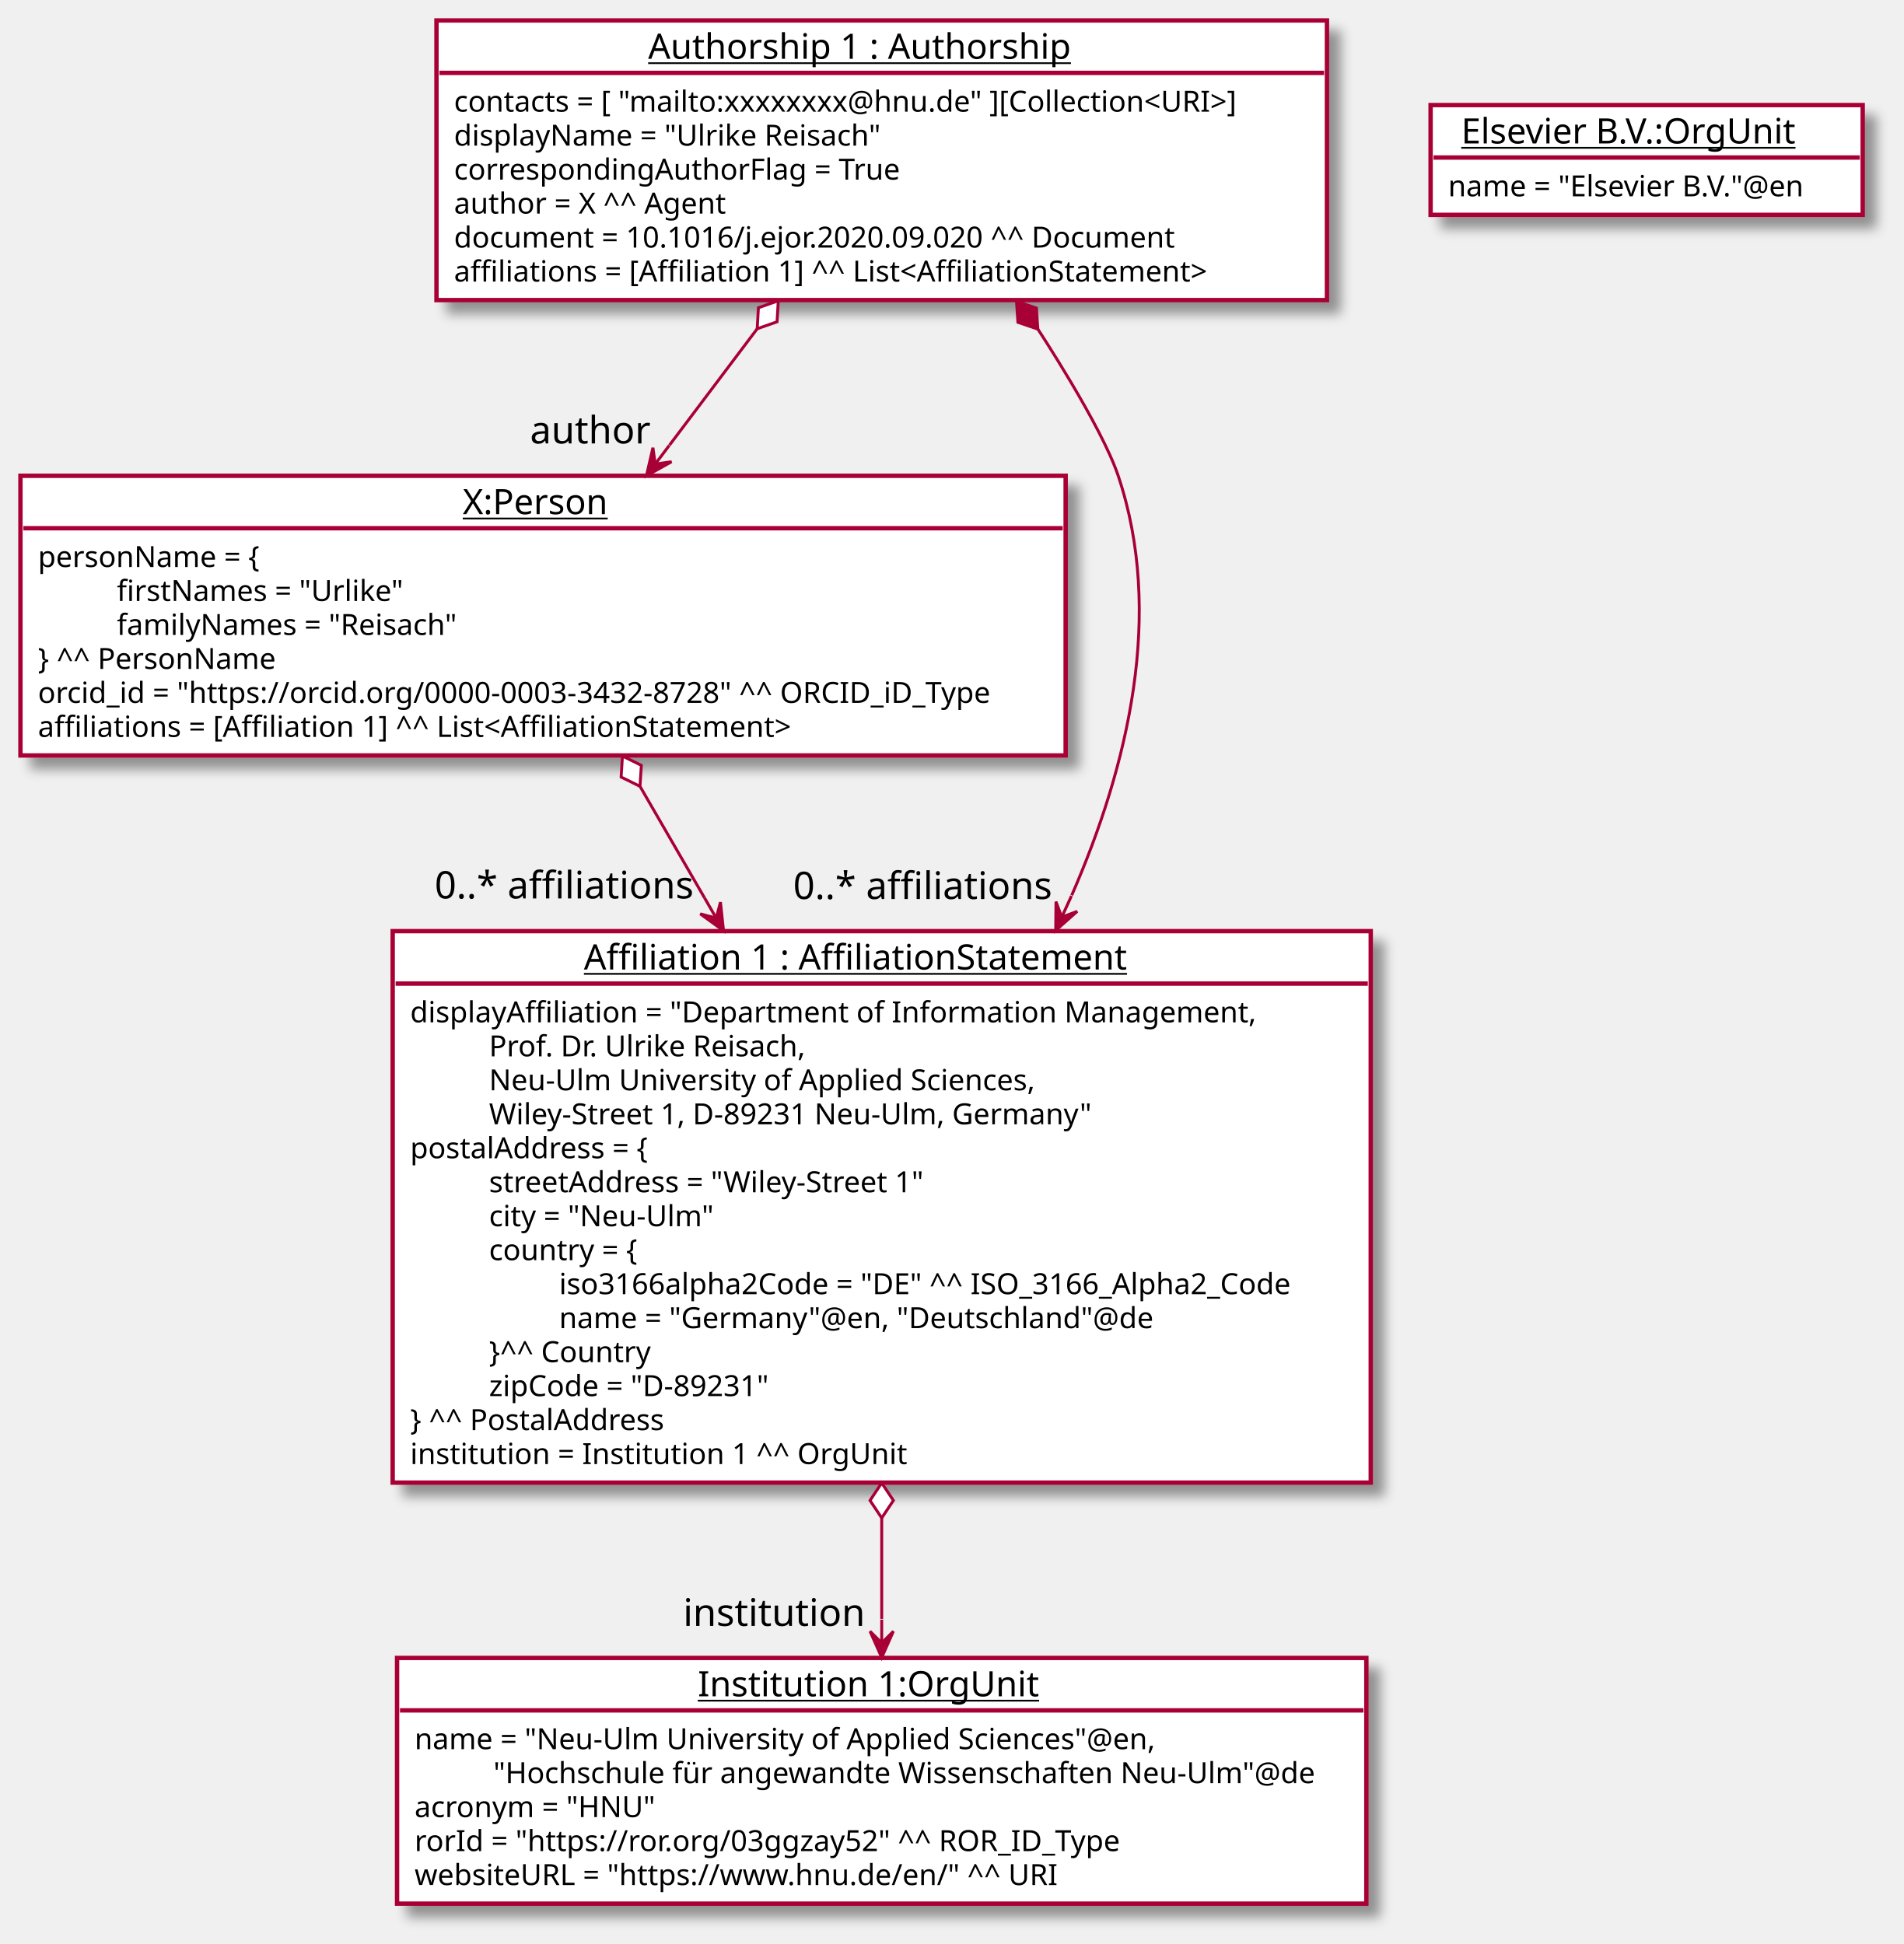
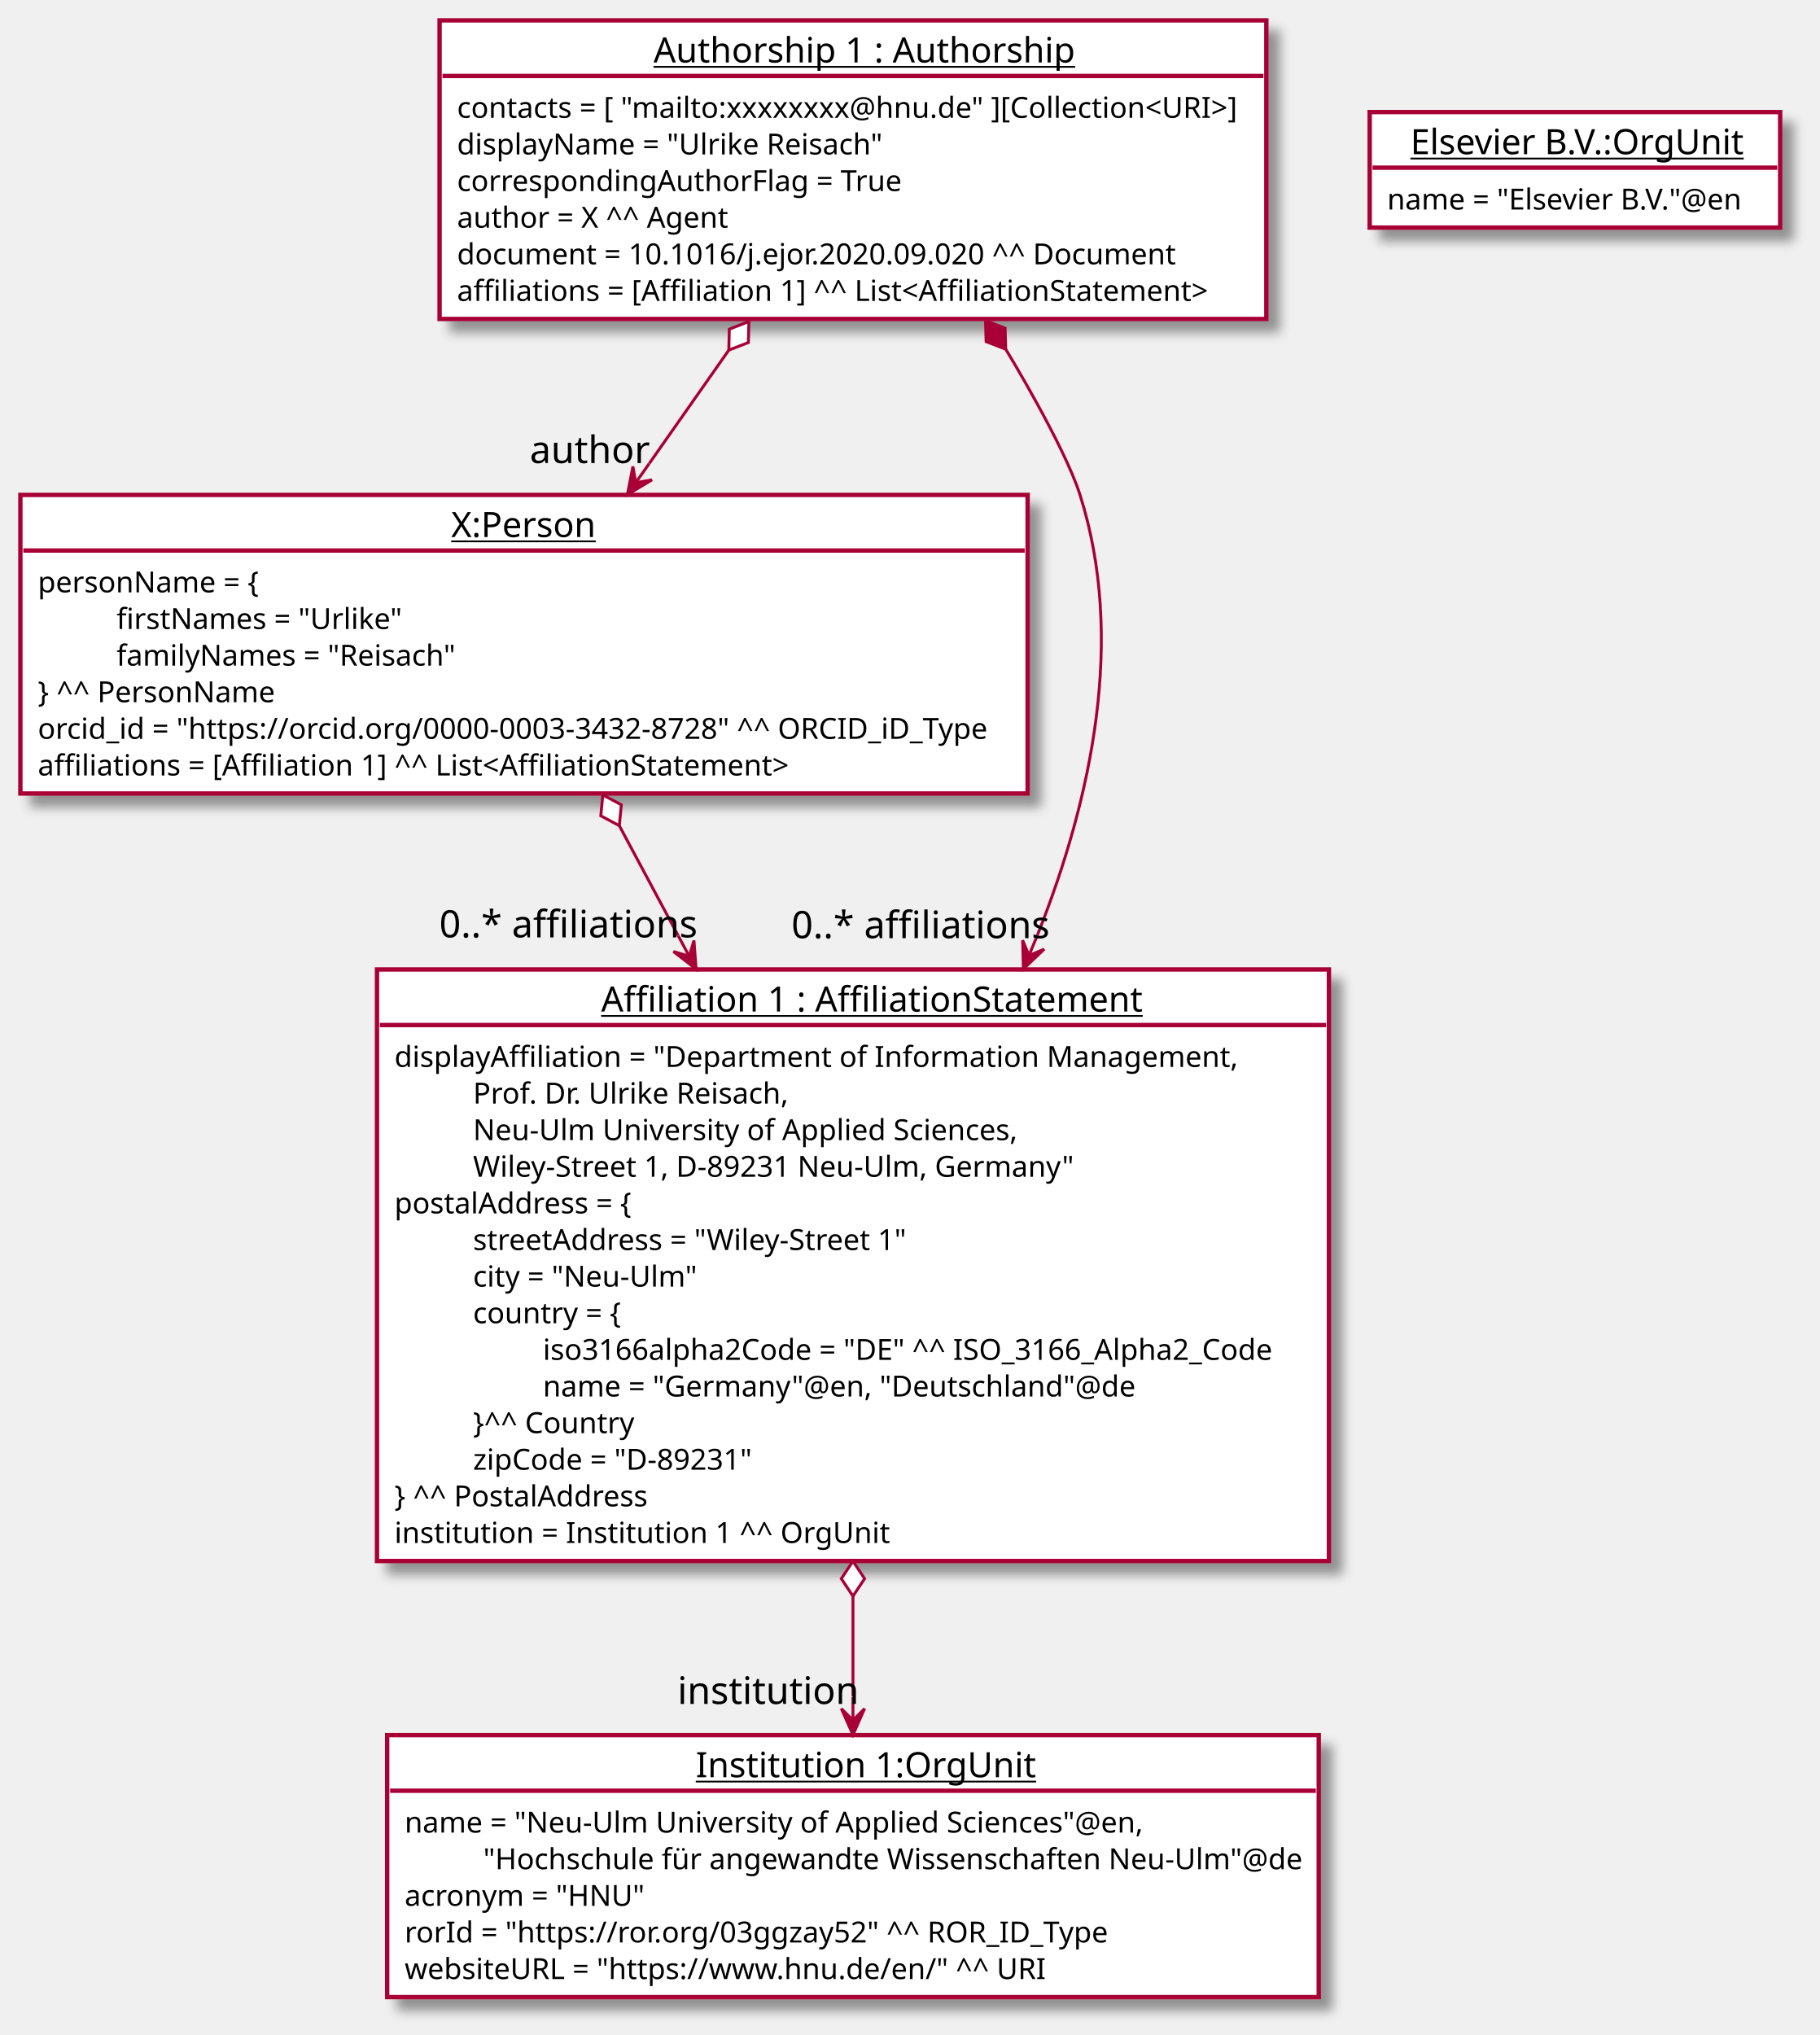
- <svg xmlns="http://www.w3.org/2000/svg" contentScriptType="application/ecmascript" contentStyleType="text/css" height="666px" preserveAspectRatio="none" style="width:652px;height:666px;background:#FFFFFF;" version="1.1" viewBox="0 0 652 666" width="652px" zoomAndPan="magnify">
+ <svg xmlns="http://www.w3.org/2000/svg" contentScriptType="application/ecmascript" contentStyleType="text/css" height="699px" preserveAspectRatio="none" style="width:625px;height:699px;background:#FFFFFF;" version="1.1" viewBox="0 0 625 699" width="625px" zoomAndPan="magnify">
  <defs>
    <filter height="300%" id="f1dawr43dm8v10" width="300%" x="-1" y="-1">
      <feGaussianBlur result="blurOut" stdDeviation="2.0" />
      <feColorMatrix in="blurOut" result="blurOut2" type="matrix" values="0 0 0 0 0 0 0 0 0 0 0 0 0 0 0 0 0 0 .4 0" />
      <feOffset dx="4.0" dy="4.0" in="blurOut2" result="blurOut3" />
      <feBlend in="SourceGraphic" in2="blurOut3" mode="normal" />
    </filter>
  </defs>
  <g>
-     <rect fill="#FFFFFF" filter="url(#f1dawr43dm8v10)" height="95.812" style="stroke:#A80036;stroke-width:1.5;" width="358" x="7" y="163" />
-     <text fill="#000000" font-family="sans-serif" font-size="12" lengthAdjust="spacing" text-decoration="underline" textLength="55" x="158.5" y="176.139">X:Person</text>
-     <line style="stroke:#A80036;stroke-width:1.5;" x1="8" x2="364" y1="180.969" y2="180.969" />
-     <text fill="#000000" font-family="sans-serif" font-size="10" lengthAdjust="spacing" textLength="83" x="13" y="194.251">personName = {</text>
-     <text fill="#000000" font-family="sans-serif" font-size="10" lengthAdjust="spacing" textLength="105" x="40" y="205.892">firstNames = "Urlike"</text>
-     <text fill="#000000" font-family="sans-serif" font-size="10" lengthAdjust="spacing" textLength="126" x="40" y="217.532">familyNames = "Reisach"</text>
-     <text fill="#000000" font-family="sans-serif" font-size="10" lengthAdjust="spacing" textLength="92" x="13" y="229.173">} ^^ PersonName</text>
-     <text fill="#000000" font-family="sans-serif" font-size="10" lengthAdjust="spacing" textLength="346" x="13" y="240.814">orcid_id = "https://orcid.org/0000-0003-3432-8728" ^^ ORCID_iD_Type</text>
-     <text fill="#000000" font-family="sans-serif" font-size="10" lengthAdjust="spacing" textLength="278" x="13" y="252.454">affiliations = [Affiliation 1] ^^ List&lt;AffiliationStatement&gt;</text>
-     <rect fill="#FFFFFF" filter="url(#f1dawr43dm8v10)" height="84.172" style="stroke:#A80036;stroke-width:1.5;" width="332" x="136" y="568" />
-     <text fill="#000000" font-family="sans-serif" font-size="12" lengthAdjust="spacing" text-decoration="underline" textLength="126" x="239" y="581.139">Institution 1:OrgUnit</text>
-     <line style="stroke:#A80036;stroke-width:1.5;" x1="137" x2="467" y1="585.969" y2="585.969" />
-     <text fill="#000000" font-family="sans-serif" font-size="10" lengthAdjust="spacing" textLength="270" x="142" y="599.251">name = "Neu-Ulm University of Applied Sciences"@en,</text>
-     <text fill="#000000" font-family="sans-serif" font-size="10" lengthAdjust="spacing" textLength="293" x="169" y="610.892">"Hochschule für angewandte Wissenschaften Neu-Ulm"@de</text>
-     <text fill="#000000" font-family="sans-serif" font-size="10" lengthAdjust="spacing" textLength="91" x="142" y="622.532">acronym = "HNU"</text>
-     <text fill="#000000" font-family="sans-serif" font-size="10" lengthAdjust="spacing" textLength="258" x="142" y="634.173">rorId = "https://ror.org/03ggzay52" ^^ ROR_ID_Type</text>
-     <text fill="#000000" font-family="sans-serif" font-size="10" lengthAdjust="spacing" textLength="234" x="142" y="645.813">websiteURL = "https://www.hnu.de/en/" ^^ URI</text>
-     <rect fill="#FFFFFF" filter="url(#f1dawr43dm8v10)" height="37.609" style="stroke:#A80036;stroke-width:1.5;" width="148" x="490" y="36" />
-     <text fill="#000000" font-family="sans-serif" font-size="12" lengthAdjust="spacing" text-decoration="underline" textLength="127" x="500.5" y="49.139">Elsevier B.V.:OrgUnit</text>
-     <line style="stroke:#A80036;stroke-width:1.5;" x1="491" x2="637" y1="53.969" y2="53.969" />
-     <text fill="#000000" font-family="sans-serif" font-size="10" lengthAdjust="spacing" textLength="136" x="496" y="67.251">name = "Elsevier B.V."@en</text>
-     <rect fill="#FFFFFF" filter="url(#f1dawr43dm8v10)" height="188.938" style="stroke:#A80036;stroke-width:1.5;" width="335" x="134.5" y="319" />
-     <text fill="#000000" font-family="sans-serif" font-size="12" lengthAdjust="spacing" text-decoration="underline" textLength="204" x="200" y="332.139">Affiliation 1 : AffiliationStatement</text>
-     <line style="stroke:#A80036;stroke-width:1.5;" x1="135.5" x2="468.5" y1="336.969" y2="336.969" />
-     <text fill="#000000" font-family="sans-serif" font-size="10" lengthAdjust="spacing" textLength="301" x="140.5" y="350.251">displayAffiliation = "Department of Information Management,</text>
-     <text fill="#000000" font-family="sans-serif" font-size="10" lengthAdjust="spacing" textLength="115" x="167.5" y="361.892">Prof. Dr. Ulrike Reisach,</text>
-     <text fill="#000000" font-family="sans-serif" font-size="10" lengthAdjust="spacing" textLength="195" x="167.5" y="373.532">Neu-Ulm University of Applied Sciences,</text>
-     <text fill="#000000" font-family="sans-serif" font-size="10" lengthAdjust="spacing" textLength="221" x="167.5" y="385.173">Wiley-Street 1, D-89231 Neu-Ulm, Germany"</text>
-     <text fill="#000000" font-family="sans-serif" font-size="10" lengthAdjust="spacing" textLength="88" x="140.5" y="396.813">postalAddress = {</text>
-     <text fill="#000000" font-family="sans-serif" font-size="10" lengthAdjust="spacing" textLength="161" x="167.5" y="408.454">streetAddress = "Wiley-Street 1"</text>
-     <text fill="#000000" font-family="sans-serif" font-size="10" lengthAdjust="spacing" textLength="85" x="167.5" y="420.095">city = "Neu-Ulm"</text>
-     <text fill="#000000" font-family="sans-serif" font-size="10" lengthAdjust="spacing" textLength="57" x="167.5" y="431.735">country = {</text>
-     <text fill="#000000" font-family="sans-serif" font-size="10" lengthAdjust="spacing" textLength="272" x="191.5" y="443.376">iso3166alpha2Code = "DE" ^^ ISO_3166_Alpha2_Code</text>
-     <text fill="#000000" font-family="sans-serif" font-size="10" lengthAdjust="spacing" textLength="220" x="191.5" y="455.017">name = "Germany"@en, "Deutschland"@de</text>
-     <text fill="#000000" font-family="sans-serif" font-size="10" lengthAdjust="spacing" textLength="65" x="167.5" y="466.657">}^^ Country</text>
-     <text fill="#000000" font-family="sans-serif" font-size="10" lengthAdjust="spacing" textLength="105" x="167.5" y="478.298">zipCode = "D-89231"</text>
-     <text fill="#000000" font-family="sans-serif" font-size="10" lengthAdjust="spacing" textLength="97" x="140.5" y="489.938">} ^^ PostalAddress</text>
-     <text fill="#000000" font-family="sans-serif" font-size="10" lengthAdjust="spacing" textLength="178" x="140.5" y="501.579">institution = Institution 1 ^^ OrgUnit</text>
-     <rect fill="#FFFFFF" filter="url(#f1dawr43dm8v10)" height="95.812" style="stroke:#A80036;stroke-width:1.5;" width="305" x="149.5" y="7" />
-     <text fill="#000000" font-family="sans-serif" font-size="12" lengthAdjust="spacing" text-decoration="underline" textLength="160" x="222" y="20.139">Authorship 1 : Authorship</text>
-     <line style="stroke:#A80036;stroke-width:1.5;" x1="150.5" x2="453.5" y1="24.969" y2="24.969" />
-     <text fill="#000000" font-family="sans-serif" font-size="10" lengthAdjust="spacing" textLength="293" x="155.5" y="38.251">contacts = [ "mailto:xxxxxxxx@hnu.de" ][Collection&lt;URI&gt;]</text>
-     <text fill="#000000" font-family="sans-serif" font-size="10" lengthAdjust="spacing" textLength="154" x="155.5" y="49.892">displayName = "Ulrike Reisach"</text>
-     <text fill="#000000" font-family="sans-serif" font-size="10" lengthAdjust="spacing" textLength="156" x="155.5" y="61.532">correspondingAuthorFlag = True</text>
-     <text fill="#000000" font-family="sans-serif" font-size="10" lengthAdjust="spacing" textLength="103" x="155.5" y="73.173">author = X ^^ Agent</text>
-     <text fill="#000000" font-family="sans-serif" font-size="10" lengthAdjust="spacing" textLength="264" x="155.5" y="84.814">document = 10.1016/j.ejor.2020.09.020 ^^ Document</text>
-     <text fill="#000000" font-family="sans-serif" font-size="10" lengthAdjust="spacing" textLength="278" x="155.5" y="96.454">affiliations = [Affiliation 1] ^^ List&lt;AffiliationStatement&gt;</text>
-     <path codeLine="60" d="M259.355,112.629 C259.355,112.629 238.9,139.77 229.31,152.5 " fill="none" id="Aut1-X" style="stroke:#A80036;stroke-width:1.0;" />
-     <polygon fill="#A80036" points="221.42,162.98,230.027,158.193,224.426,158.985,223.635,153.383,221.42,162.98" style="stroke:#A80036;stroke-width:1.0;" />
-     <line style="stroke:#A80036;stroke-width:1.0;" x1="224.426" x2="229.235" y1="158.985" y2="152.595" />
-     <polygon fill="#FFFFFF" points="266.57,103.04,259.766,105.43,259.355,112.629,266.159,110.239,266.57,103.04" style="stroke:#A80036;stroke-width:1.0;" />
-     <text fill="#000000" font-family="sans-serif" font-size="13" lengthAdjust="spacing" textLength="42" x="181.538" y="151.916">author</text>
-     <path codeLine="63" d="M355.475,112.75 C355.475,112.75 377.15,145.58 383,163 C398.8,210.06 386.46,262.28 367.08,306.73 " fill="none" id="Aut1-Aff1" style="stroke:#A80036;stroke-width:1.0;" />
-     <polygon fill="#A80036" points="361.59,318.75,368.966,312.224,363.666,314.202,361.689,308.902,361.59,318.75" style="stroke:#A80036;stroke-width:1.0;" />
-     <line style="stroke:#A80036;stroke-width:1.0;" x1="363.666" x2="366.99" y1="314.202" y2="306.93" />
-     <polygon fill="#A80036" points="348.17,103.23,348.649,110.425,355.475,112.75,354.996,105.555,348.17,103.23" style="stroke:#A80036;stroke-width:1.0;" />
-     <text fill="#000000" font-family="sans-serif" font-size="13" lengthAdjust="spacing" textLength="91" x="271.669" y="307.996">0..* affiliations</text>
-     <path codeLine="67" d="M302,520.05 C302,520.05 302,544.14 302,554.62 " fill="none" id="Aff1-Ins1" style="stroke:#A80036;stroke-width:1.0;" />
-     <polygon fill="#A80036" points="302,567.87,306,558.87,302,562.87,298,558.87,302,567.87" style="stroke:#A80036;stroke-width:1.0;" />
-     <line style="stroke:#A80036;stroke-width:1.0;" x1="302" x2="302" y1="562.87" y2="554.87" />
-     <polygon fill="#FFFFFF" points="302,508.05,298,514.05,302,520.05,306,514.05,302,508.05" style="stroke:#A80036;stroke-width:1.0;" />
-     <text fill="#000000" font-family="sans-serif" font-size="13" lengthAdjust="spacing" textLength="63" x="233.98" y="557.024">institution</text>
-     <path codeLine="70" d="M219.21,269.396 C219.21,269.396 233.9,294.79 241.31,307.6 " fill="none" id="X-Aff1" style="stroke:#A80036;stroke-width:1.0;" />
-     <polygon fill="#A80036" points="247.82,318.86,246.769,309.067,245.313,314.534,239.847,313.078,247.82,318.86" style="stroke:#A80036;stroke-width:1.0;" />
-     <line style="stroke:#A80036;stroke-width:1.0;" x1="245.313" x2="241.315" y1="314.534" y2="307.61" />
-     <polygon fill="#FFFFFF" points="213.2,259.01,212.743,266.207,219.21,269.396,219.667,262.2,213.2,259.01" style="stroke:#A80036;stroke-width:1.0;" />
-     <text fill="#000000" font-family="sans-serif" font-size="13" lengthAdjust="spacing" textLength="91" x="148.877" y="307.795">0..* affiliations</text>
+     <rect fill="#FFFFFF" filter="url(#f1dawr43dm8v10)" height="102.562" style="stroke:#A80036;stroke-width:1.5;" width="346" x="7" y="170" />
+     <text fill="#000000" font-family="sans-serif" font-size="12" lengthAdjust="spacing" text-decoration="underline" textLength="50" x="155" y="184.457">X:Person</text>
+     <line style="stroke:#A80036;stroke-width:1.5;" x1="8" x2="352" y1="189.094" y2="189.094" />
+     <text fill="#000000" font-family="sans-serif" font-size="10" lengthAdjust="spacing" textLength="74" x="13" y="203.475">personName = {</text>
+     <text fill="#000000" font-family="sans-serif" font-size="10" lengthAdjust="spacing" textLength="94" x="40" y="216.053">firstNames = "Urlike"</text>
+     <text fill="#000000" font-family="sans-serif" font-size="10" lengthAdjust="spacing" textLength="119" x="40" y="228.631">familyNames = "Reisach"</text>
+     <text fill="#000000" font-family="sans-serif" font-size="10" lengthAdjust="spacing" textLength="79" x="13" y="241.209">} ^^ PersonName</text>
+     <text fill="#000000" font-family="sans-serif" font-size="10" lengthAdjust="spacing" textLength="334" x="13" y="253.787">orcid_id = "https://orcid.org/0000-0003-3432-8728" ^^ ORCID_iD_Type</text>
+     <text fill="#000000" font-family="sans-serif" font-size="10" lengthAdjust="spacing" textLength="261" x="13" y="266.365">affiliations = [Affiliation 1] ^^ List&lt;AffiliationStatement&gt;</text>
+     <rect fill="#FFFFFF" filter="url(#f1dawr43dm8v10)" height="89.984" style="stroke:#A80036;stroke-width:1.5;" width="320" x="133" y="596" />
+     <text fill="#000000" font-family="sans-serif" font-size="12" lengthAdjust="spacing" text-decoration="underline" textLength="108" x="239" y="610.457">Institution 1:OrgUnit</text>
+     <line style="stroke:#A80036;stroke-width:1.5;" x1="134" x2="452" y1="615.094" y2="615.094" />
+     <text fill="#000000" font-family="sans-serif" font-size="10" lengthAdjust="spacing" textLength="260" x="139" y="629.475">name = "Neu-Ulm University of Applied Sciences"@en,</text>
+     <text fill="#000000" font-family="sans-serif" font-size="10" lengthAdjust="spacing" textLength="281" x="166" y="642.053">"Hochschule für angewandte Wissenschaften Neu-Ulm"@de</text>
+     <text fill="#000000" font-family="sans-serif" font-size="10" lengthAdjust="spacing" textLength="82" x="139" y="654.631">acronym = "HNU"</text>
+     <text fill="#000000" font-family="sans-serif" font-size="10" lengthAdjust="spacing" textLength="241" x="139" y="667.209">rorId = "https://ror.org/03ggzay52" ^^ ROR_ID_Type</text>
+     <text fill="#000000" font-family="sans-serif" font-size="10" lengthAdjust="spacing" textLength="214" x="139" y="679.787">websiteURL = "https://www.hnu.de/en/" ^^ URI</text>
+     <rect fill="#FFFFFF" filter="url(#f1dawr43dm8v10)" height="39.672" style="stroke:#A80036;stroke-width:1.5;" width="141" x="470.5" y="38.5" />
+     <text fill="#000000" font-family="sans-serif" font-size="12" lengthAdjust="spacing" text-decoration="underline" textLength="113" x="484.5" y="52.957">Elsevier B.V.:OrgUnit</text>
+     <line style="stroke:#A80036;stroke-width:1.5;" x1="471.5" x2="610.5" y1="57.594" y2="57.594" />
+     <text fill="#000000" font-family="sans-serif" font-size="10" lengthAdjust="spacing" textLength="129" x="476.5" y="71.975">name = "Elsevier B.V."@en</text>
+     <rect fill="#FFFFFF" filter="url(#f1dawr43dm8v10)" height="203.188" style="stroke:#A80036;stroke-width:1.5;" width="327" x="129.5" y="333" />
+     <text fill="#000000" font-family="sans-serif" font-size="12" lengthAdjust="spacing" text-decoration="underline" textLength="173" x="206.5" y="347.457">Affiliation 1 : AffiliationStatement</text>
+     <line style="stroke:#A80036;stroke-width:1.5;" x1="130.5" x2="455.5" y1="352.094" y2="352.094" />
+     <text fill="#000000" font-family="sans-serif" font-size="10" lengthAdjust="spacing" textLength="288" x="135.5" y="366.475">displayAffiliation = "Department of Information Management,</text>
+     <text fill="#000000" font-family="sans-serif" font-size="10" lengthAdjust="spacing" textLength="111" x="162.5" y="379.053">Prof. Dr. Ulrike Reisach,</text>
+     <text fill="#000000" font-family="sans-serif" font-size="10" lengthAdjust="spacing" textLength="191" x="162.5" y="391.631">Neu-Ulm University of Applied Sciences,</text>
+     <text fill="#000000" font-family="sans-serif" font-size="10" lengthAdjust="spacing" textLength="209" x="162.5" y="404.209">Wiley-Street 1, D-89231 Neu-Ulm, Germany"</text>
+     <text fill="#000000" font-family="sans-serif" font-size="10" lengthAdjust="spacing" textLength="79" x="135.5" y="416.787">postalAddress = {</text>
+     <text fill="#000000" font-family="sans-serif" font-size="10" lengthAdjust="spacing" textLength="147" x="162.5" y="429.365">streetAddress = "Wiley-Street 1"</text>
+     <text fill="#000000" font-family="sans-serif" font-size="10" lengthAdjust="spacing" textLength="78" x="162.5" y="441.943">city = "Neu-Ulm"</text>
+     <text fill="#000000" font-family="sans-serif" font-size="10" lengthAdjust="spacing" textLength="50" x="162.5" y="454.522">country = {</text>
+     <text fill="#000000" font-family="sans-serif" font-size="10" lengthAdjust="spacing" textLength="264" x="186.5" y="467.1">iso3166alpha2Code = "DE" ^^ ISO_3166_Alpha2_Code</text>
+     <text fill="#000000" font-family="sans-serif" font-size="10" lengthAdjust="spacing" textLength="207" x="186.5" y="479.678">name = "Germany"@en, "Deutschland"@de</text>
+     <text fill="#000000" font-family="sans-serif" font-size="10" lengthAdjust="spacing" textLength="52" x="162.5" y="492.256">}^^ Country</text>
+     <text fill="#000000" font-family="sans-serif" font-size="10" lengthAdjust="spacing" textLength="99" x="162.5" y="504.834">zipCode = "D-89231"</text>
+     <text fill="#000000" font-family="sans-serif" font-size="10" lengthAdjust="spacing" textLength="84" x="135.5" y="517.412">} ^^ PostalAddress</text>
+     <text fill="#000000" font-family="sans-serif" font-size="10" lengthAdjust="spacing" textLength="165" x="135.5" y="529.99">institution = Institution 1 ^^ OrgUnit</text>
+     <rect fill="#FFFFFF" filter="url(#f1dawr43dm8v10)" height="102.562" style="stroke:#A80036;stroke-width:1.5;" width="284" x="151" y="7" />
+     <text fill="#000000" font-family="sans-serif" font-size="12" lengthAdjust="spacing" text-decoration="underline" textLength="137" x="224.5" y="21.457">Authorship 1 : Authorship</text>
+     <line style="stroke:#A80036;stroke-width:1.5;" x1="152" x2="434" y1="26.094" y2="26.094" />
+     <text fill="#000000" font-family="sans-serif" font-size="10" lengthAdjust="spacing" textLength="272" x="157" y="40.475">contacts = [ "mailto:xxxxxxxx@hnu.de" ][Collection&lt;URI&gt;]</text>
+     <text fill="#000000" font-family="sans-serif" font-size="10" lengthAdjust="spacing" textLength="148" x="157" y="53.053">displayName = "Ulrike Reisach"</text>
+     <text fill="#000000" font-family="sans-serif" font-size="10" lengthAdjust="spacing" textLength="153" x="157" y="65.631">correspondingAuthorFlag = True</text>
+     <text fill="#000000" font-family="sans-serif" font-size="10" lengthAdjust="spacing" textLength="93" x="157" y="78.209">author = X ^^ Agent</text>
+     <text fill="#000000" font-family="sans-serif" font-size="10" lengthAdjust="spacing" textLength="254" x="157" y="90.787">document = 10.1016/j.ejor.2020.09.020 ^^ Document</text>
+     <text fill="#000000" font-family="sans-serif" font-size="10" lengthAdjust="spacing" textLength="261" x="157" y="103.365">affiliations = [Affiliation 1] ^^ List&lt;AffiliationStatement&gt;</text>
+     <path codeLine="60" d="M250.355,120.261 C250.355,120.261 231.73,146.8 223.03,159.2 " fill="none" id="Aut1-X" style="stroke:#A80036;stroke-width:1.0;" />
+     <polygon fill="#A80036" points="215.52,169.89,223.964,164.82,218.392,165.797,217.415,160.225,215.52,169.89" style="stroke:#A80036;stroke-width:1.0;" />
+     <line style="stroke:#A80036;stroke-width:1.0;" x1="218.392" x2="222.99" y1="165.797" y2="159.25" />
+     <polygon fill="#FFFFFF" points="257.25,110.44,250.529,113.052,250.355,120.261,257.076,117.649,257.25,110.44" style="stroke:#A80036;stroke-width:1.0;" />
+     <text fill="#000000" font-family="sans-serif" font-size="13" lengthAdjust="spacing" textLength="36" x="181.984" y="159.058">author</text>
+     <path codeLine="63" d="M345.47,119.93 C345.47,119.93 365.54,152.8 371,170 C386.63,219.26 375.07,274.01 356.53,320.78 " fill="none" id="Aut1-Aff1" style="stroke:#A80036;stroke-width:1.0;" />
+     <polygon fill="#A80036" points="351.54,332.81,358.684,326.031,353.456,328.192,351.295,322.964,351.54,332.81" style="stroke:#A80036;stroke-width:1.0;" />
+     <line style="stroke:#A80036;stroke-width:1.0;" x1="353.456" x2="356.525" y1="328.192" y2="320.795" />
+     <polygon fill="#A80036" points="338.53,110.14,338.737,117.348,345.47,119.93,345.263,112.722,338.53,110.14" style="stroke:#A80036;stroke-width:1.0;" />
+     <text fill="#000000" font-family="sans-serif" font-size="13" lengthAdjust="spacing" textLength="81" x="271.865" y="322.256">0..* affiliations</text>
+     <path codeLine="67" d="M293,548.25 C293,548.25 293,572.18 293,582.64 " fill="none" id="Aff1-Ins1" style="stroke:#A80036;stroke-width:1.0;" />
+     <polygon fill="#A80036" points="293,595.89,297,586.89,293,590.89,289,586.89,293,595.89" style="stroke:#A80036;stroke-width:1.0;" />
+     <line style="stroke:#A80036;stroke-width:1.0;" x1="293" x2="293" y1="590.89" y2="582.89" />
+     <polygon fill="#FFFFFF" points="293,536.25,289,542.25,293,548.25,297,542.25,293,536.25" style="stroke:#A80036;stroke-width:1.0;" />
+     <text fill="#000000" font-family="sans-serif" font-size="13" lengthAdjust="spacing" textLength="56" x="232.713" y="585.281">institution</text>
+     <path codeLine="70" d="M212.74,283.616 C212.74,283.616 226.22,308.81 232.94,321.34 " fill="none" id="X-Aff1" style="stroke:#A80036;stroke-width:1.0;" />
+     <polygon fill="#A80036" points="239.11,332.87,238.382,323.048,236.747,328.463,231.332,326.828,239.11,332.87" style="stroke:#A80036;stroke-width:1.0;" />
+     <line style="stroke:#A80036;stroke-width:1.0;" x1="236.747" x2="232.97" y1="328.463" y2="321.41" />
+     <polygon fill="#FFFFFF" points="207.07,273.04,206.38,280.218,212.74,283.616,213.43,276.438,207.07,273.04" style="stroke:#A80036;stroke-width:1.0;" />
+     <text fill="#000000" font-family="sans-serif" font-size="13" lengthAdjust="spacing" textLength="81" x="150.883" y="321.978">0..* affiliations</text>
  </g>
</svg>
